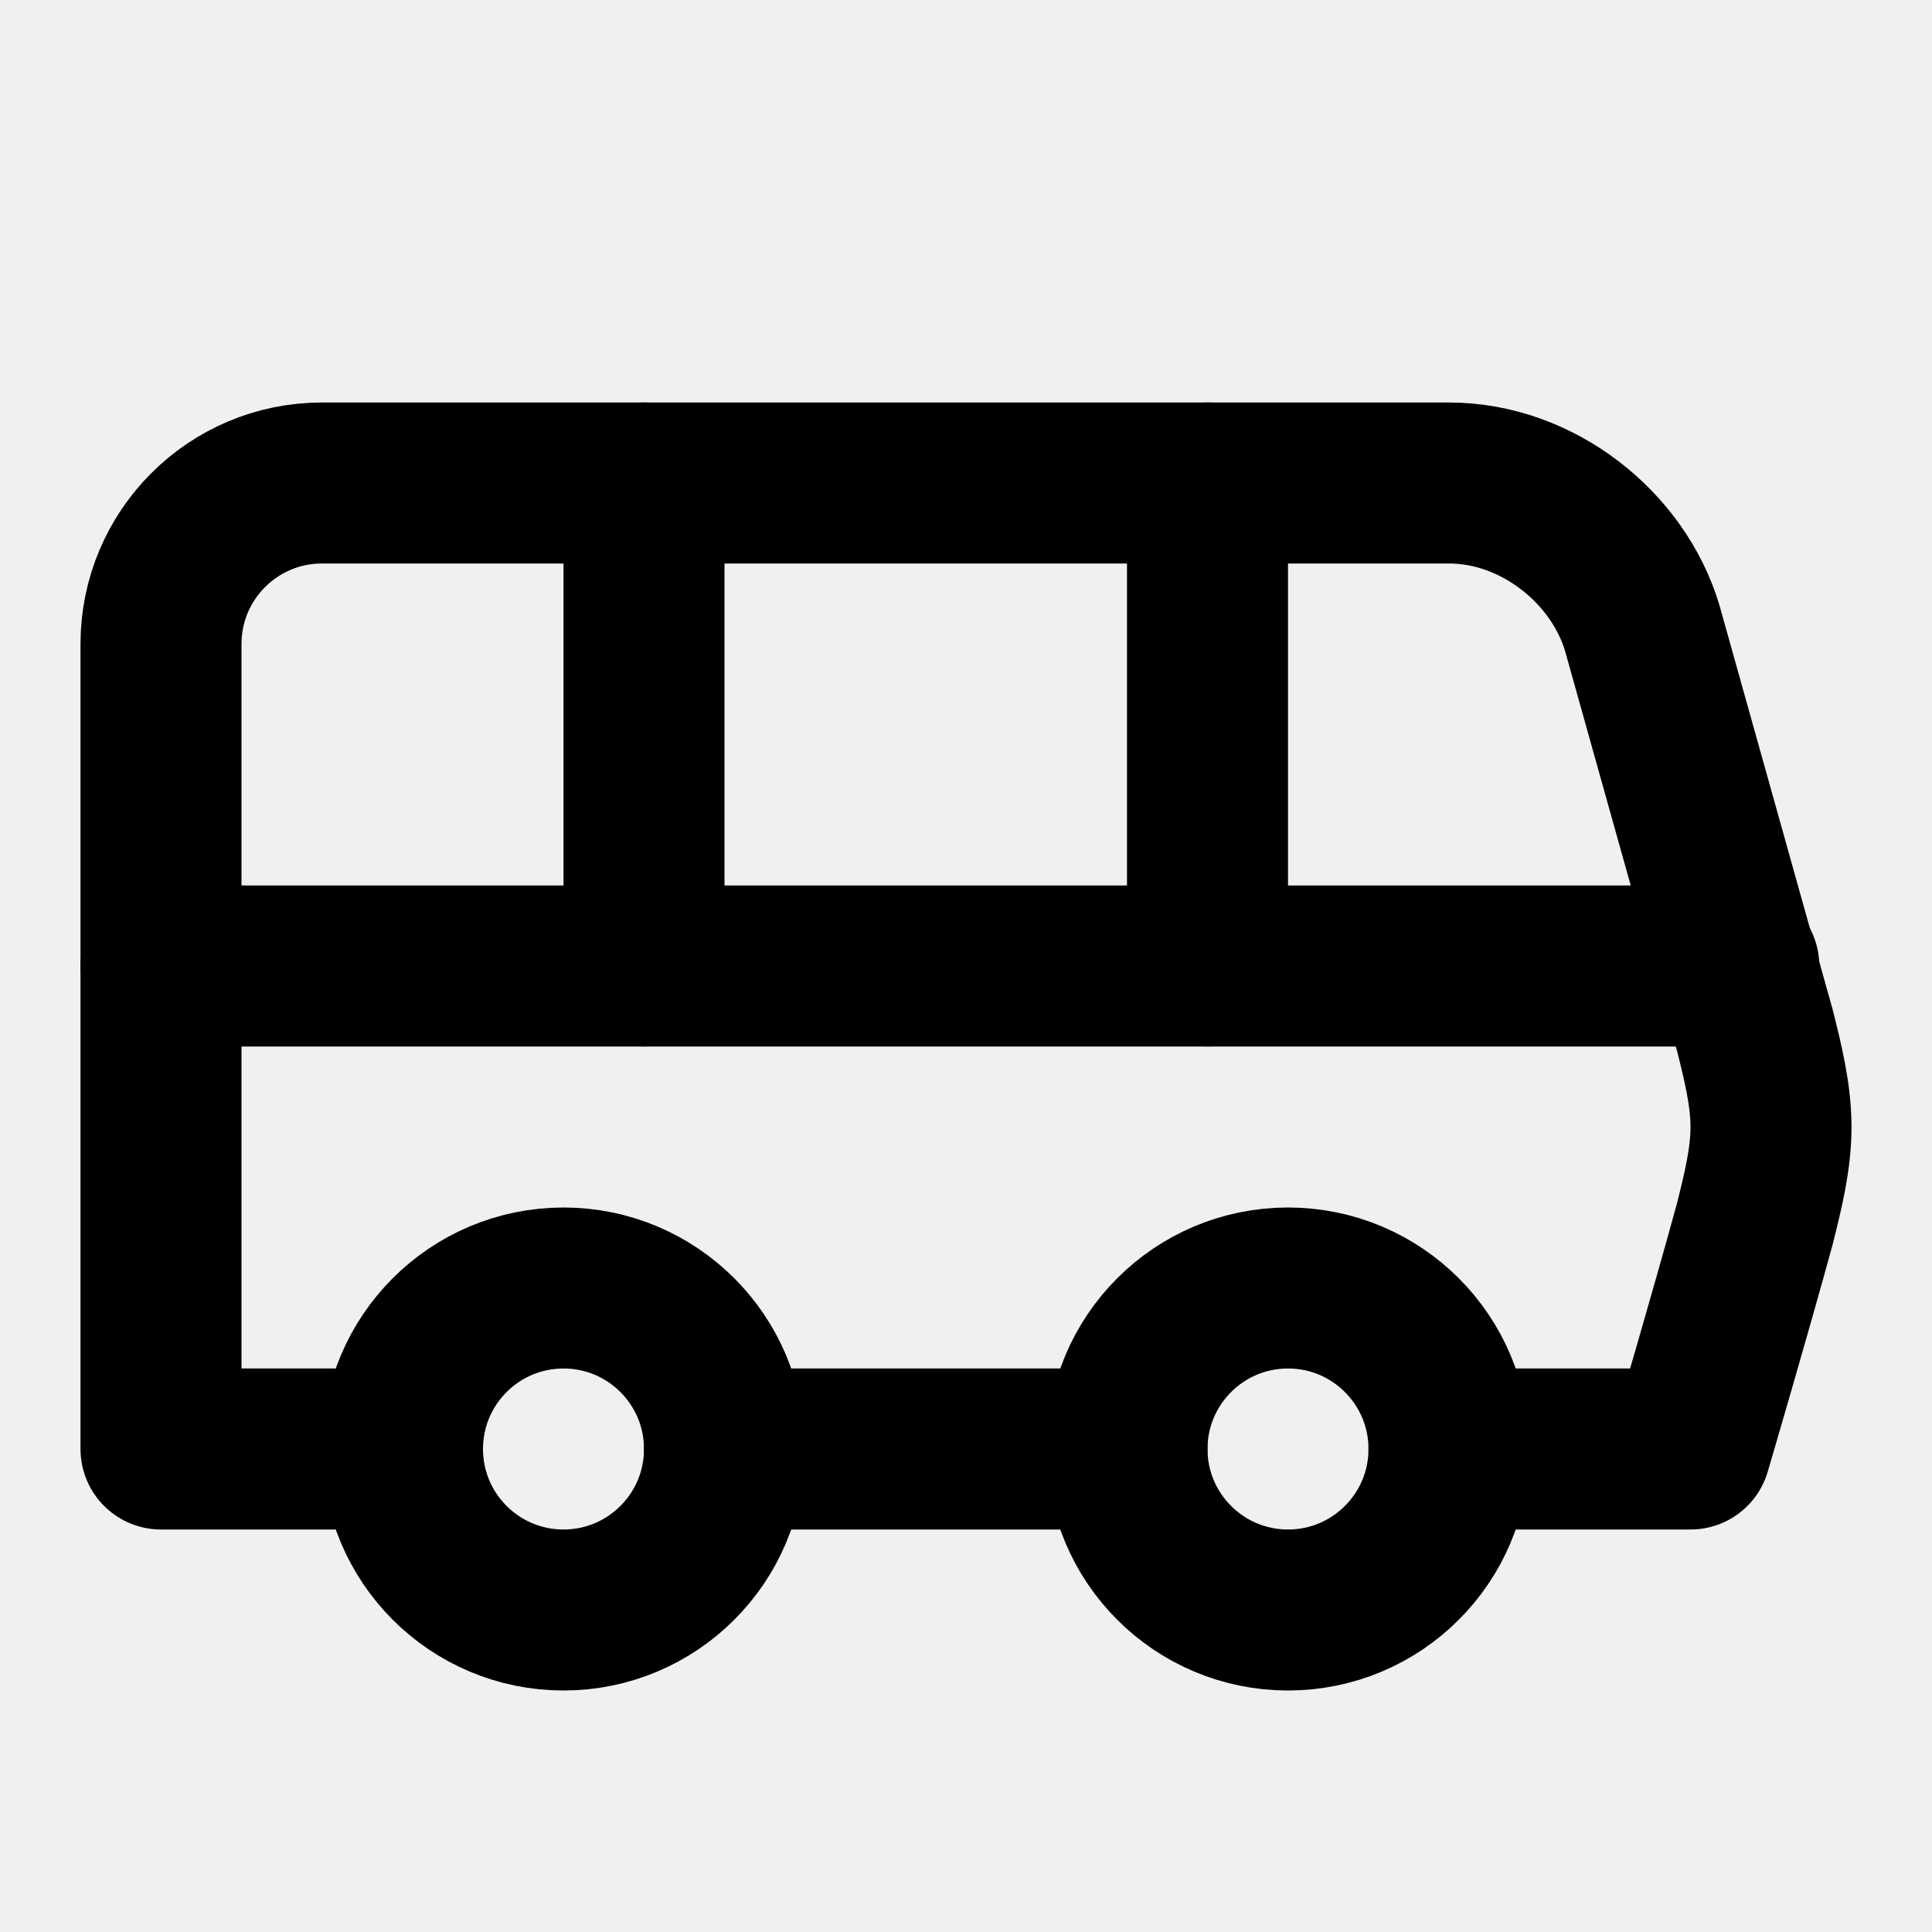
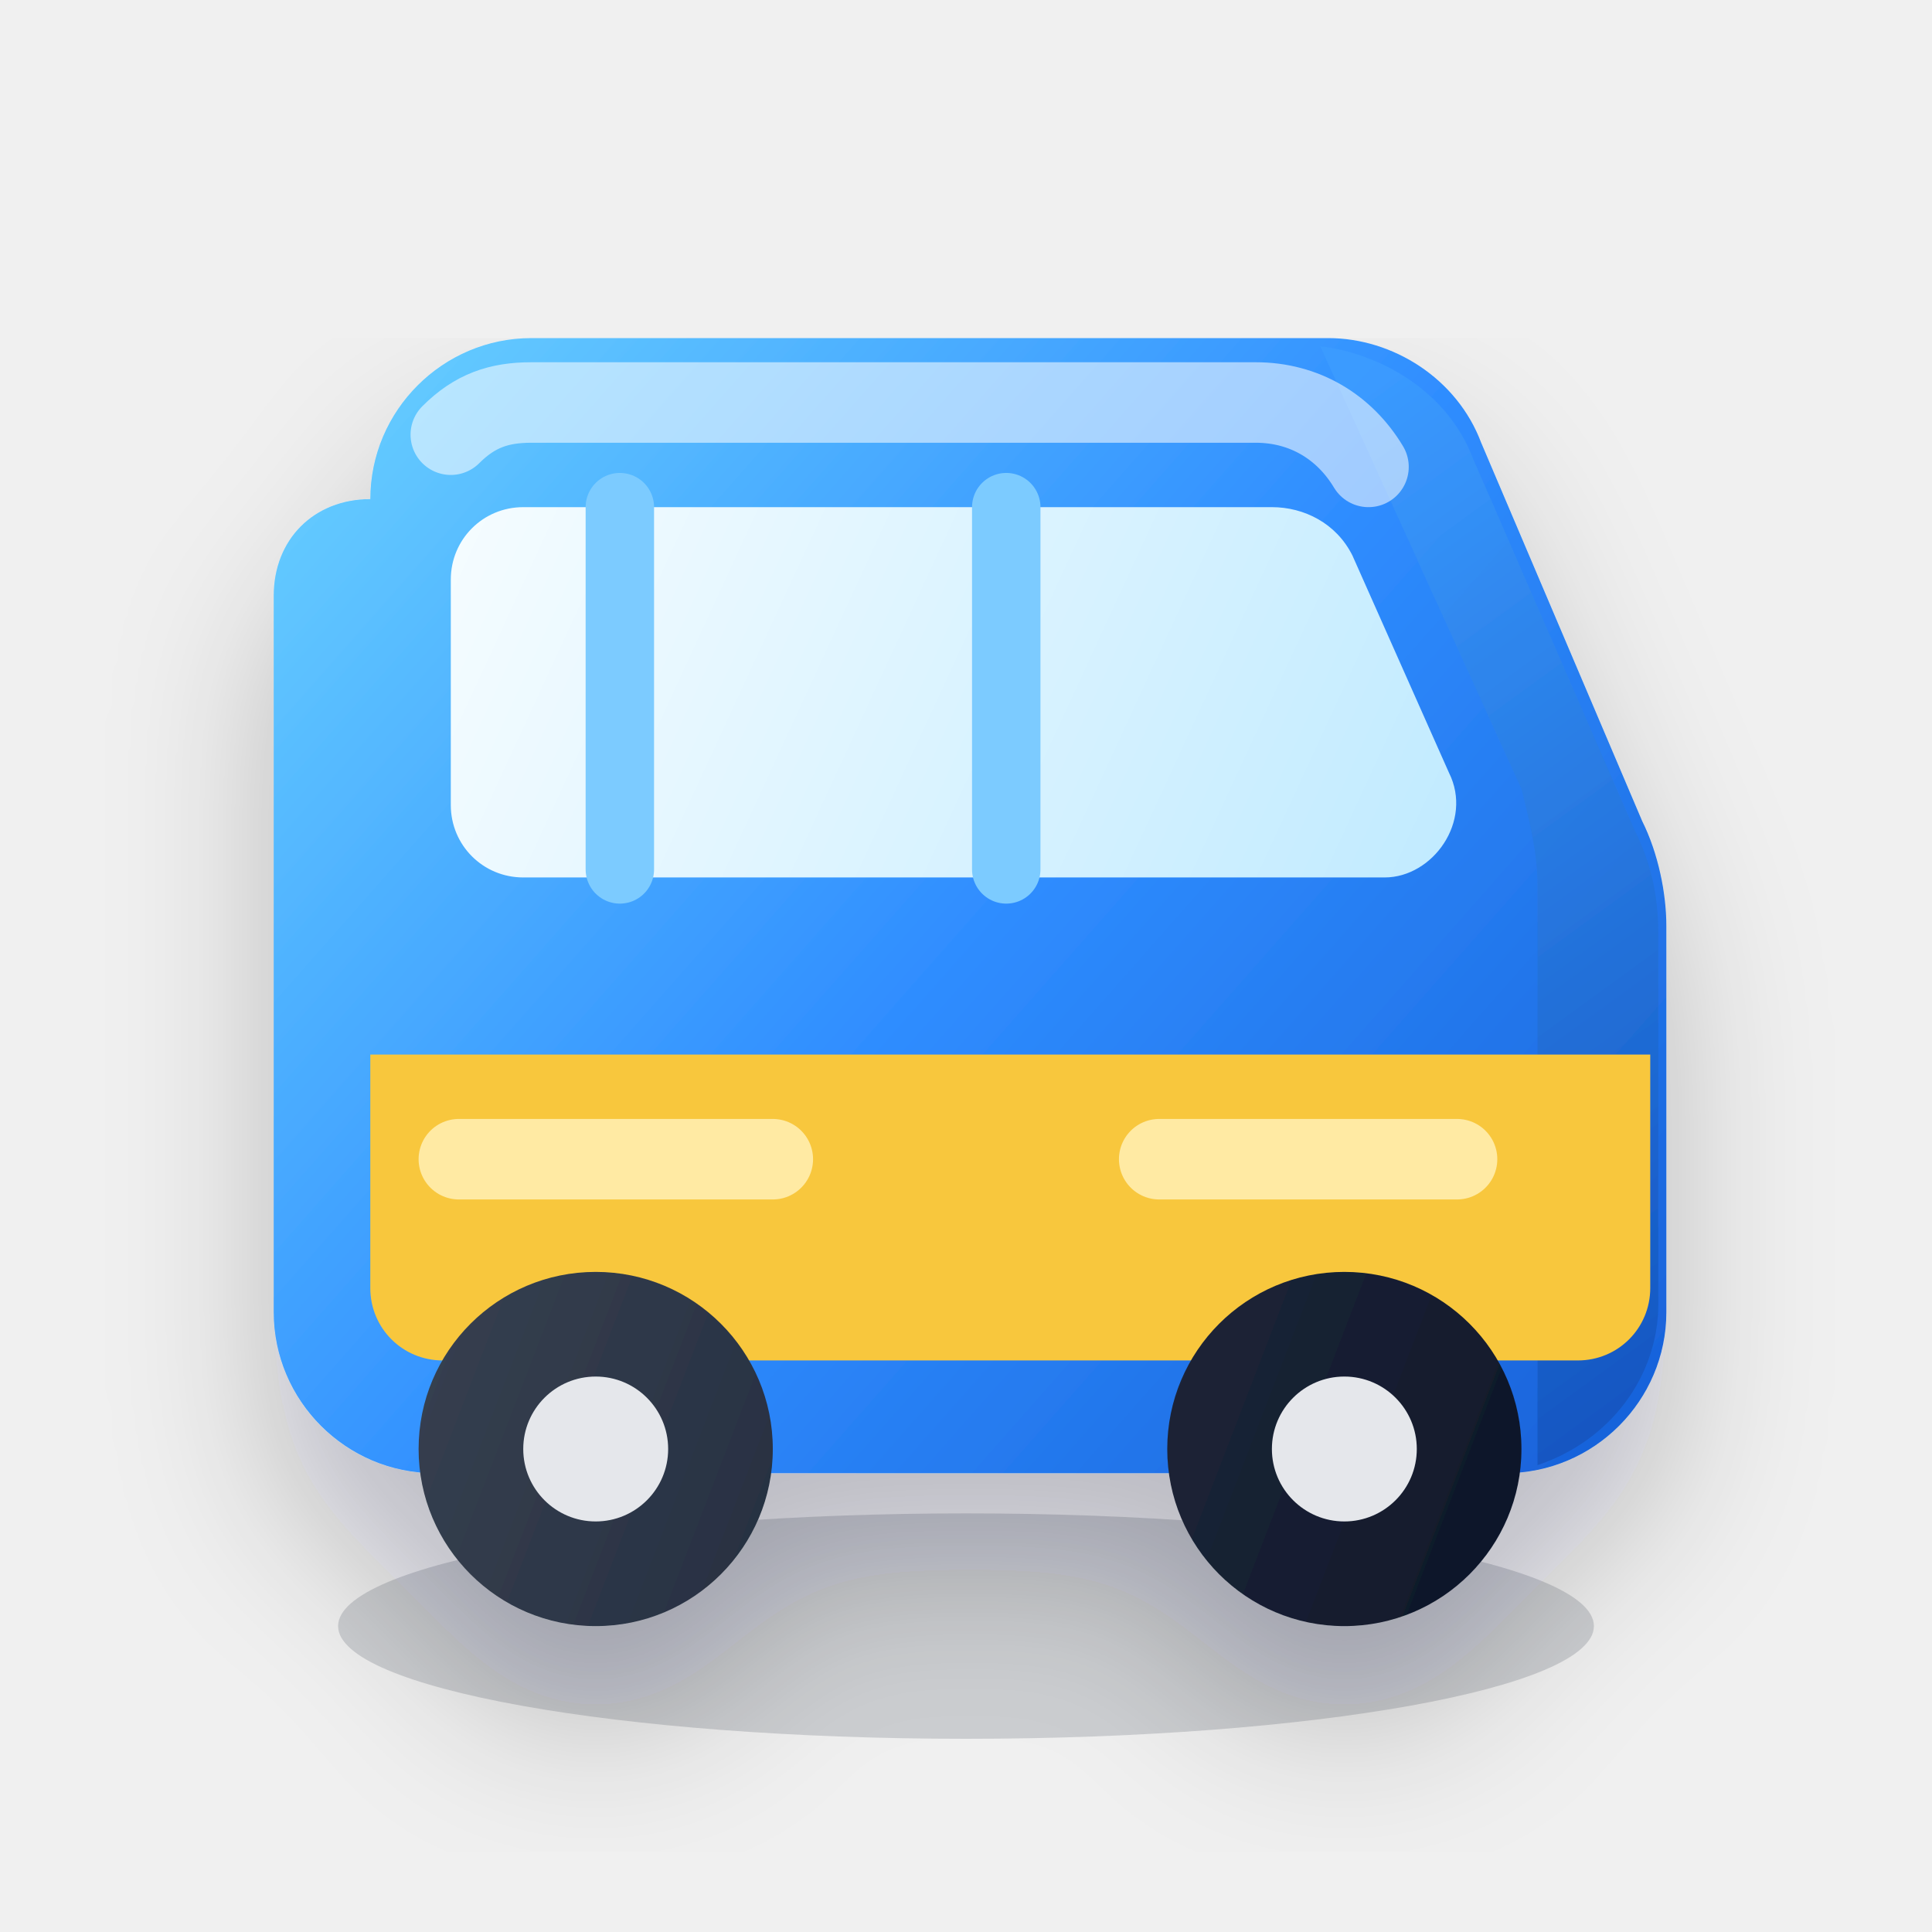
- <svg xmlns="http://www.w3.org/2000/svg" width="24" height="24" viewBox="0 0 24 24" fill="none" stroke="currentColor" stroke-width="2" stroke-linecap="round" stroke-linejoin="round" class="lucide lucide-bus-icon lucide-bus">
-   <path d="M8 6v6" />
-   <path d="M15 6v6" />
-   <path d="M2 12h19.6" />
-   <path d="M18 18h3s.5-1.7.8-2.8c.1-.4.2-.8.2-1.2 0-.4-.1-.8-.2-1.2l-1.4-5C20.1 6.8 19.1 6 18 6H4a2 2 0 0 0-2 2v10h3" />
-   <circle cx="7" cy="18" r="2" />
-   <path d="M9 18h5" />
-   <circle cx="16" cy="18" r="2" />
+ <svg xmlns="http://www.w3.org/2000/svg" width="24" height="24" viewBox="0 0 24 24" fill="none" class="icon icon-bus-3d">
+   <defs>
+     <linearGradient id="busBody" x1="3" y1="4" x2="20" y2="19" gradientUnits="userSpaceOnUse">
+       <stop offset="0" stop-color="#6ED6FF" />
+       <stop offset=".52" stop-color="#2F8DFF" />
+       <stop offset="1" stop-color="#1760D8" />
+     </linearGradient>
+     <linearGradient id="busSide" x1="14" y1="7" x2="22" y2="18" gradientUnits="userSpaceOnUse">
+       <stop offset="0" stop-color="#3B9BFF" />
+       <stop offset="1" stop-color="#0F4DB8" />
+     </linearGradient>
+     <linearGradient id="window" x1="5" y1="6" x2="18" y2="12" gradientUnits="userSpaceOnUse">
+       <stop offset="0" stop-color="#F8FDFF" />
+       <stop offset="1" stop-color="#BFEAFF" />
+     </linearGradient>
+     <linearGradient id="wheel" x1="5" y1="16" x2="18" y2="21" gradientUnits="userSpaceOnUse">
+       <stop offset="0" stop-color="#374151" />
+       <stop offset="1" stop-color="#0F172A" />
+     </linearGradient>
+     <filter id="softShadow" x="1" y="3" width="22" height="20" color-interpolation-filters="sRGB" filterUnits="userSpaceOnUse">
+       <feDropShadow dx="0" dy="1.2" stdDeviation="1" flood-color="#0F172A" flood-opacity=".22" />
+     </filter>
+   </defs>
+   <ellipse cx="12" cy="20.2" rx="7.8" ry="1.4" fill="#0F172A" opacity=".16" />
+   <g filter="url(#softShadow)">
+     <path d="M4.6 6.2c0-1.1.9-2 2-2h9.9c.8 0 1.6.5 1.9 1.3l2 4.7c.2.4.3.9.3 1.3v4.8c0 1.1-.9 2-2 2H5.4c-1.1 0-2-.9-2-2V7.4c0-.7.5-1.2 1.2-1.2Z" fill="url(#busBody)" />
+     <path d="M16.4 4.3c.8.1 1.6.6 1.9 1.4l2 4.6c.2.4.3.8.3 1.3v4.6c0 .9-.6 1.7-1.5 2V11c0-.4-.1-.8-.2-1.2l-2.5-5.5Z" fill="url(#busSide)" opacity=".92" />
+     <path d="M5.6 7.2c0-.5.4-.9.9-.9h9.3c.4 0 .8.2 1 .6l1.2 2.7c.3.6-.2 1.3-.8 1.3H6.5c-.5 0-.9-.4-.9-.9V7.2Z" fill="url(#window)" />
+     <path d="M7.7 6.3v4.5M12.5 6.3v4.5" stroke="#7CCBFF" stroke-linecap="round" stroke-width=".85" />
+     <path d="M4.6 13.1h15.9v2.9c0 .5-.4.9-.9.9H5.5c-.5 0-.9-.4-.9-.9v-2.9Z" fill="#F8C73E" />
+     <path d="M5.7 14.4h3.9M14.4 14.4h3.7" stroke="#FFEAA3" stroke-linecap="round" stroke-width="1" />
+     <circle cx="7.4" cy="18" r="2.2" fill="url(#wheel)" />
+     <circle cx="16.7" cy="18" r="2.2" fill="url(#wheel)" />
+     <circle cx="7.4" cy="18" r=".9" fill="#E5E7EB" />
+     <circle cx="16.7" cy="18" r=".9" fill="#E5E7EB" />
+     <path d="M5.6 5.4c.3-.3.6-.4 1-.4h9c.6 0 1.1.3 1.4.8" stroke="#FFFFFF" stroke-linecap="round" stroke-width="1" opacity=".55" />
+   </g>
</svg>
